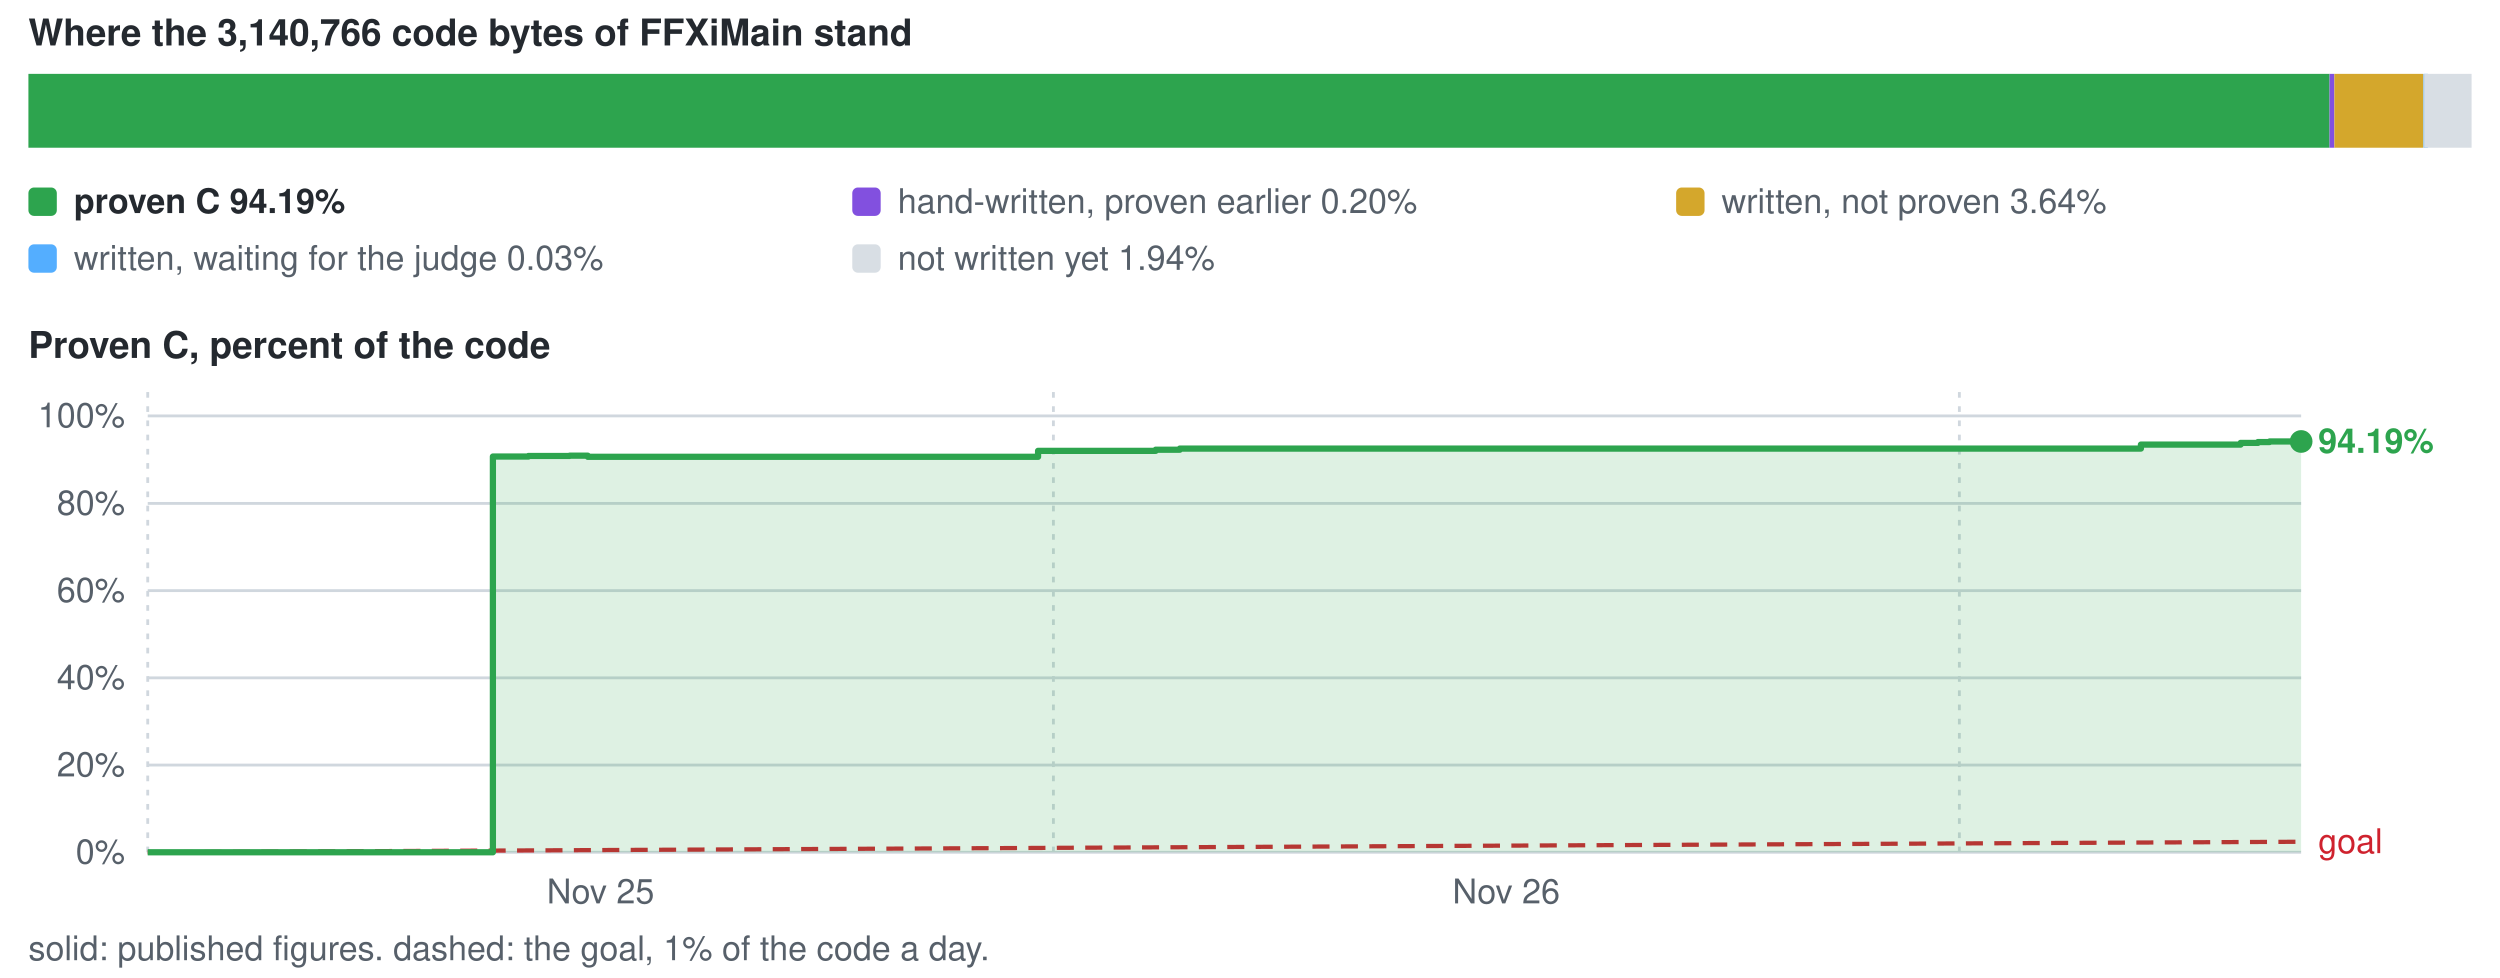
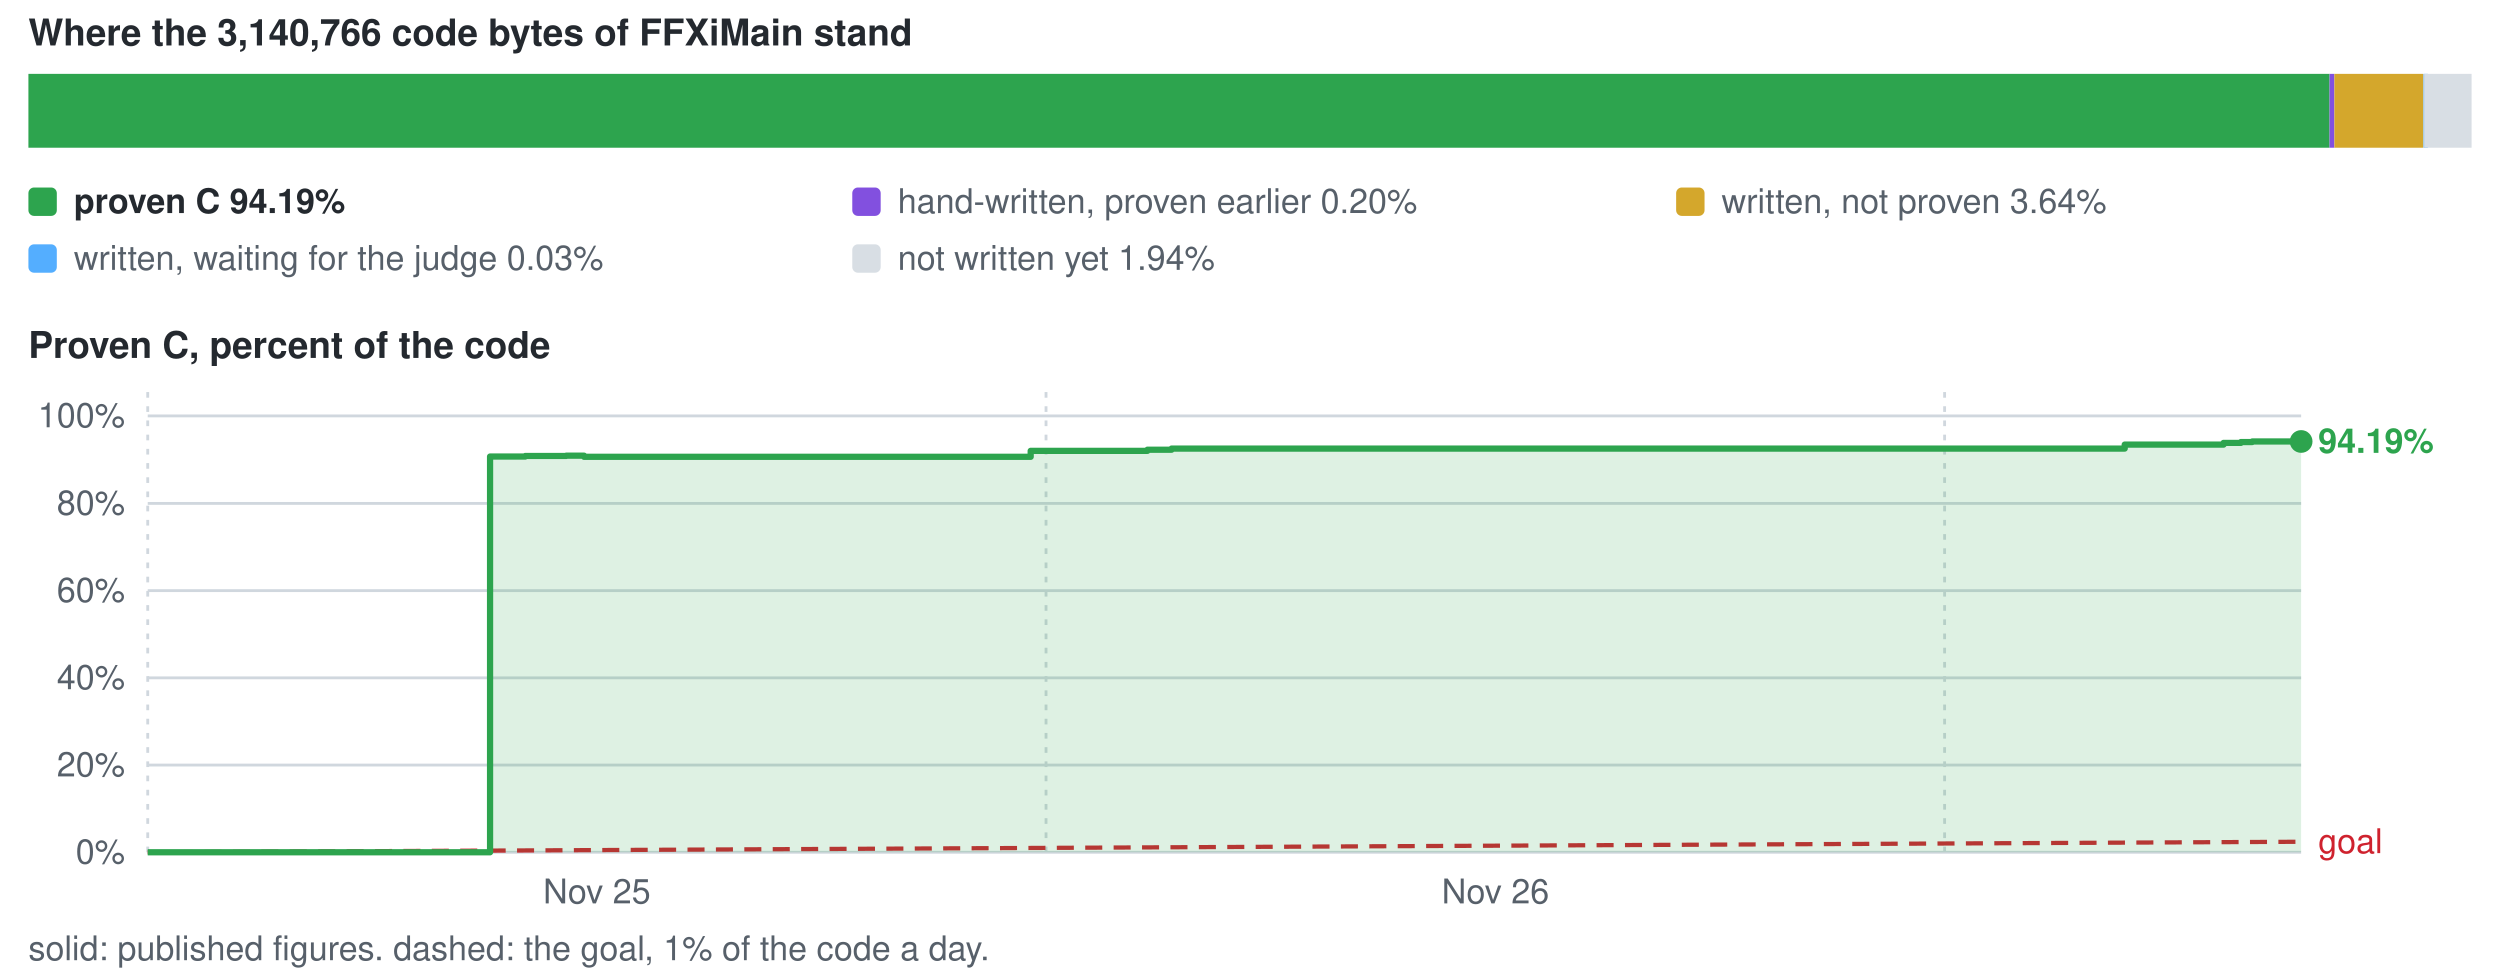
<svg xmlns="http://www.w3.org/2000/svg" viewBox="0 0 880 344" width="880" height="344" role="img" aria-label="conversion progress">
  <style>text{font-family:-apple-system,BlinkMacSystemFont,'Segoe UI',Helvetica,Arial,sans-serif;font-size:12px;fill:#57606a}.s{fill:#24292f;font-weight:600}.b{font-size:13px}</style>
  <text x="10" y="16" class="s b">Where the 3,140,766 code bytes of FFXiMain stand</text>
  <rect x="10.0" y="26" width="810.0" height="26" fill="#2da44e" />
  <rect x="820.0" y="26" width="1.7" height="26" fill="#8250df" />
  <rect x="821.7" y="26" width="31.3" height="26" fill="#d4a72c" />
  <rect x="853.1" y="26" width="1.5" height="26" fill="#54aeff" />
  <rect x="853.3" y="26" width="16.7" height="26" fill="#d8dee4" />
  <rect x="10" y="66" width="10" height="10" rx="2" fill="#2da44e" />
  <text x="26" y="75" class="s">proven C 94.19%</text>
  <rect x="300" y="66" width="10" height="10" rx="2" fill="#8250df" />
  <text x="316" y="75">hand-written, proven earlier 0.20%</text>
  <rect x="590" y="66" width="10" height="10" rx="2" fill="#d4a72c" />
  <text x="606" y="75">written, not proven 3.64%</text>
  <rect x="10" y="86" width="10" height="10" rx="2" fill="#54aeff" />
  <text x="26" y="95">written, waiting for the judge 0.03%</text>
  <rect x="300" y="86" width="10" height="10" rx="2" fill="#d8dee4" />
  <text x="316" y="95">not written yet 1.94%</text>
  <text x="10" y="126" class="s b">Proven C, percent of the code</text>
  <line x1="52" y1="300.0" x2="810" y2="300.0" stroke="#d0d7de" stroke-width="1" />
  <text x="44" y="304.0" text-anchor="end">0%</text>
  <line x1="52" y1="269.3" x2="810" y2="269.3" stroke="#d0d7de" stroke-width="1" />
  <text x="44" y="273.3" text-anchor="end">20%</text>
  <line x1="52" y1="238.6" x2="810" y2="238.6" stroke="#d0d7de" stroke-width="1" />
  <text x="44" y="242.6" text-anchor="end">40%</text>
  <line x1="52" y1="207.9" x2="810" y2="207.9" stroke="#d0d7de" stroke-width="1" />
  <text x="44" y="211.9" text-anchor="end">60%</text>
  <line x1="52" y1="177.2" x2="810" y2="177.2" stroke="#d0d7de" stroke-width="1" />
  <text x="44" y="181.2" text-anchor="end">80%</text>
  <line x1="52" y1="146.4" x2="810" y2="146.4" stroke="#d0d7de" stroke-width="1" />
  <text x="44" y="150.4" text-anchor="end">100%</text>
  <line x1="52.0" y1="138" x2="52.0" y2="300" stroke="#d0d7de" stroke-width="1" stroke-dasharray="2 3" />
-   <text x="211.4" y="318" text-anchor="middle">Nov 25</text>
-   <line x1="370.8" y1="138" x2="370.8" y2="300" stroke="#d0d7de" stroke-width="1" stroke-dasharray="2 3" />
-   <text x="530.2" y="318" text-anchor="middle">Nov 26</text>
-   <line x1="689.7" y1="138" x2="689.7" y2="300" stroke="#d0d7de" stroke-width="1" stroke-dasharray="2 3" />
+   <text x="210.1" y="318" text-anchor="middle">Nov 25</text>
+   <line x1="368.2" y1="138" x2="368.2" y2="300" stroke="#d0d7de" stroke-width="1" stroke-dasharray="2 3" />
+   <text x="526.4" y="318" text-anchor="middle">Nov 26</text>
+   <line x1="684.5" y1="138" x2="684.5" y2="300" stroke="#d0d7de" stroke-width="1" stroke-dasharray="2 3" />
  <line x1="52.0" y1="300.0" x2="810.0" y2="296.3" stroke="#cf222e" stroke-width="1.5" stroke-dasharray="6 4" />
  <text x="816.0" y="300.3" style="fill:#cf222e">goal</text>
-   <path d="M52.0 300.0 H173.5 V160.7 H186.0 V160.5 H191.4 V160.5 H193.9 V160.5 H200.5 V160.4 H204.2 V160.4 H206.9 V160.8 H365.4 V158.7 H406.8 V158.3 H415.3 V157.9 H417.9 V157.9 H420.0 V157.9 H423.8 V157.9 H435.7 V157.9 H460.8 V157.9 H753.6 V156.5 H788.7 V155.9 H794.8 V155.6 H798.9 V155.4 H800.5 V155.4 H801.6 V155.4 H802.5 V155.4 H803.0 V155.4 H806.1 V155.4 H806.8 V155.4 H810.0 V155.4 V300.0 H52.0 Z" fill="#2da44e" fill-opacity="0.16" />
-   <path d="M52.0 300.0 H173.5 V160.7 H186.0 V160.5 H191.4 V160.5 H193.9 V160.5 H200.5 V160.4 H204.2 V160.4 H206.9 V160.8 H365.4 V158.7 H406.8 V158.3 H415.3 V157.9 H417.9 V157.9 H420.0 V157.9 H423.8 V157.9 H435.7 V157.9 H460.8 V157.9 H753.6 V156.5 H788.7 V155.9 H794.8 V155.6 H798.9 V155.4 H800.5 V155.4 H801.6 V155.4 H802.5 V155.4 H803.0 V155.4 H806.1 V155.4 H806.8 V155.4 H810.0 V155.4" fill="none" stroke="#2da44e" stroke-width="2.2" stroke-linejoin="round" />
+   <path d="M52.0 300.0 H172.5 V160.7 H184.9 V160.5 H190.2 V160.5 H192.8 V160.5 H199.3 V160.4 H203.0 V160.4 H205.6 V160.8 H362.8 V158.7 H403.9 V158.3 H412.4 V157.9 H414.9 V157.9 H417.0 V157.9 H420.7 V157.9 H432.5 V157.9 H457.5 V157.9 H747.9 V156.5 H782.7 V155.9 H788.8 V155.6 H792.8 V155.4 H794.4 V155.4 H795.5 V155.4 H796.4 V155.4 H796.9 V155.4 H799.9 V155.4 H800.6 V155.4 H810.0 V155.4 V300.0 H52.0 Z" fill="#2da44e" fill-opacity="0.16" />
+   <path d="M52.0 300.0 H172.5 V160.7 H184.9 V160.5 H190.2 V160.5 H192.8 V160.5 H199.3 V160.4 H203.0 V160.4 H205.6 V160.8 H362.8 V158.7 H403.9 V158.3 H412.4 V157.9 H414.9 V157.9 H417.0 V157.9 H420.7 V157.9 H432.5 V157.9 H457.5 V157.9 H747.9 V156.5 H782.7 V155.9 H788.8 V155.6 H792.8 V155.4 H794.4 V155.4 H795.5 V155.4 H796.4 V155.4 H796.9 V155.4 H799.9 V155.4 H800.6 V155.4 H810.0 V155.4" fill="none" stroke="#2da44e" stroke-width="2.2" stroke-linejoin="round" />
  <circle cx="810.0" cy="155.4" r="4" fill="#2da44e" />
  <text x="816.0" y="159.4" class="s" style="fill:#2da44e">94.19%</text>
  <text x="10" y="338">solid: published figures. dashed: the goal, 1% of the code a day.</text>
</svg>
